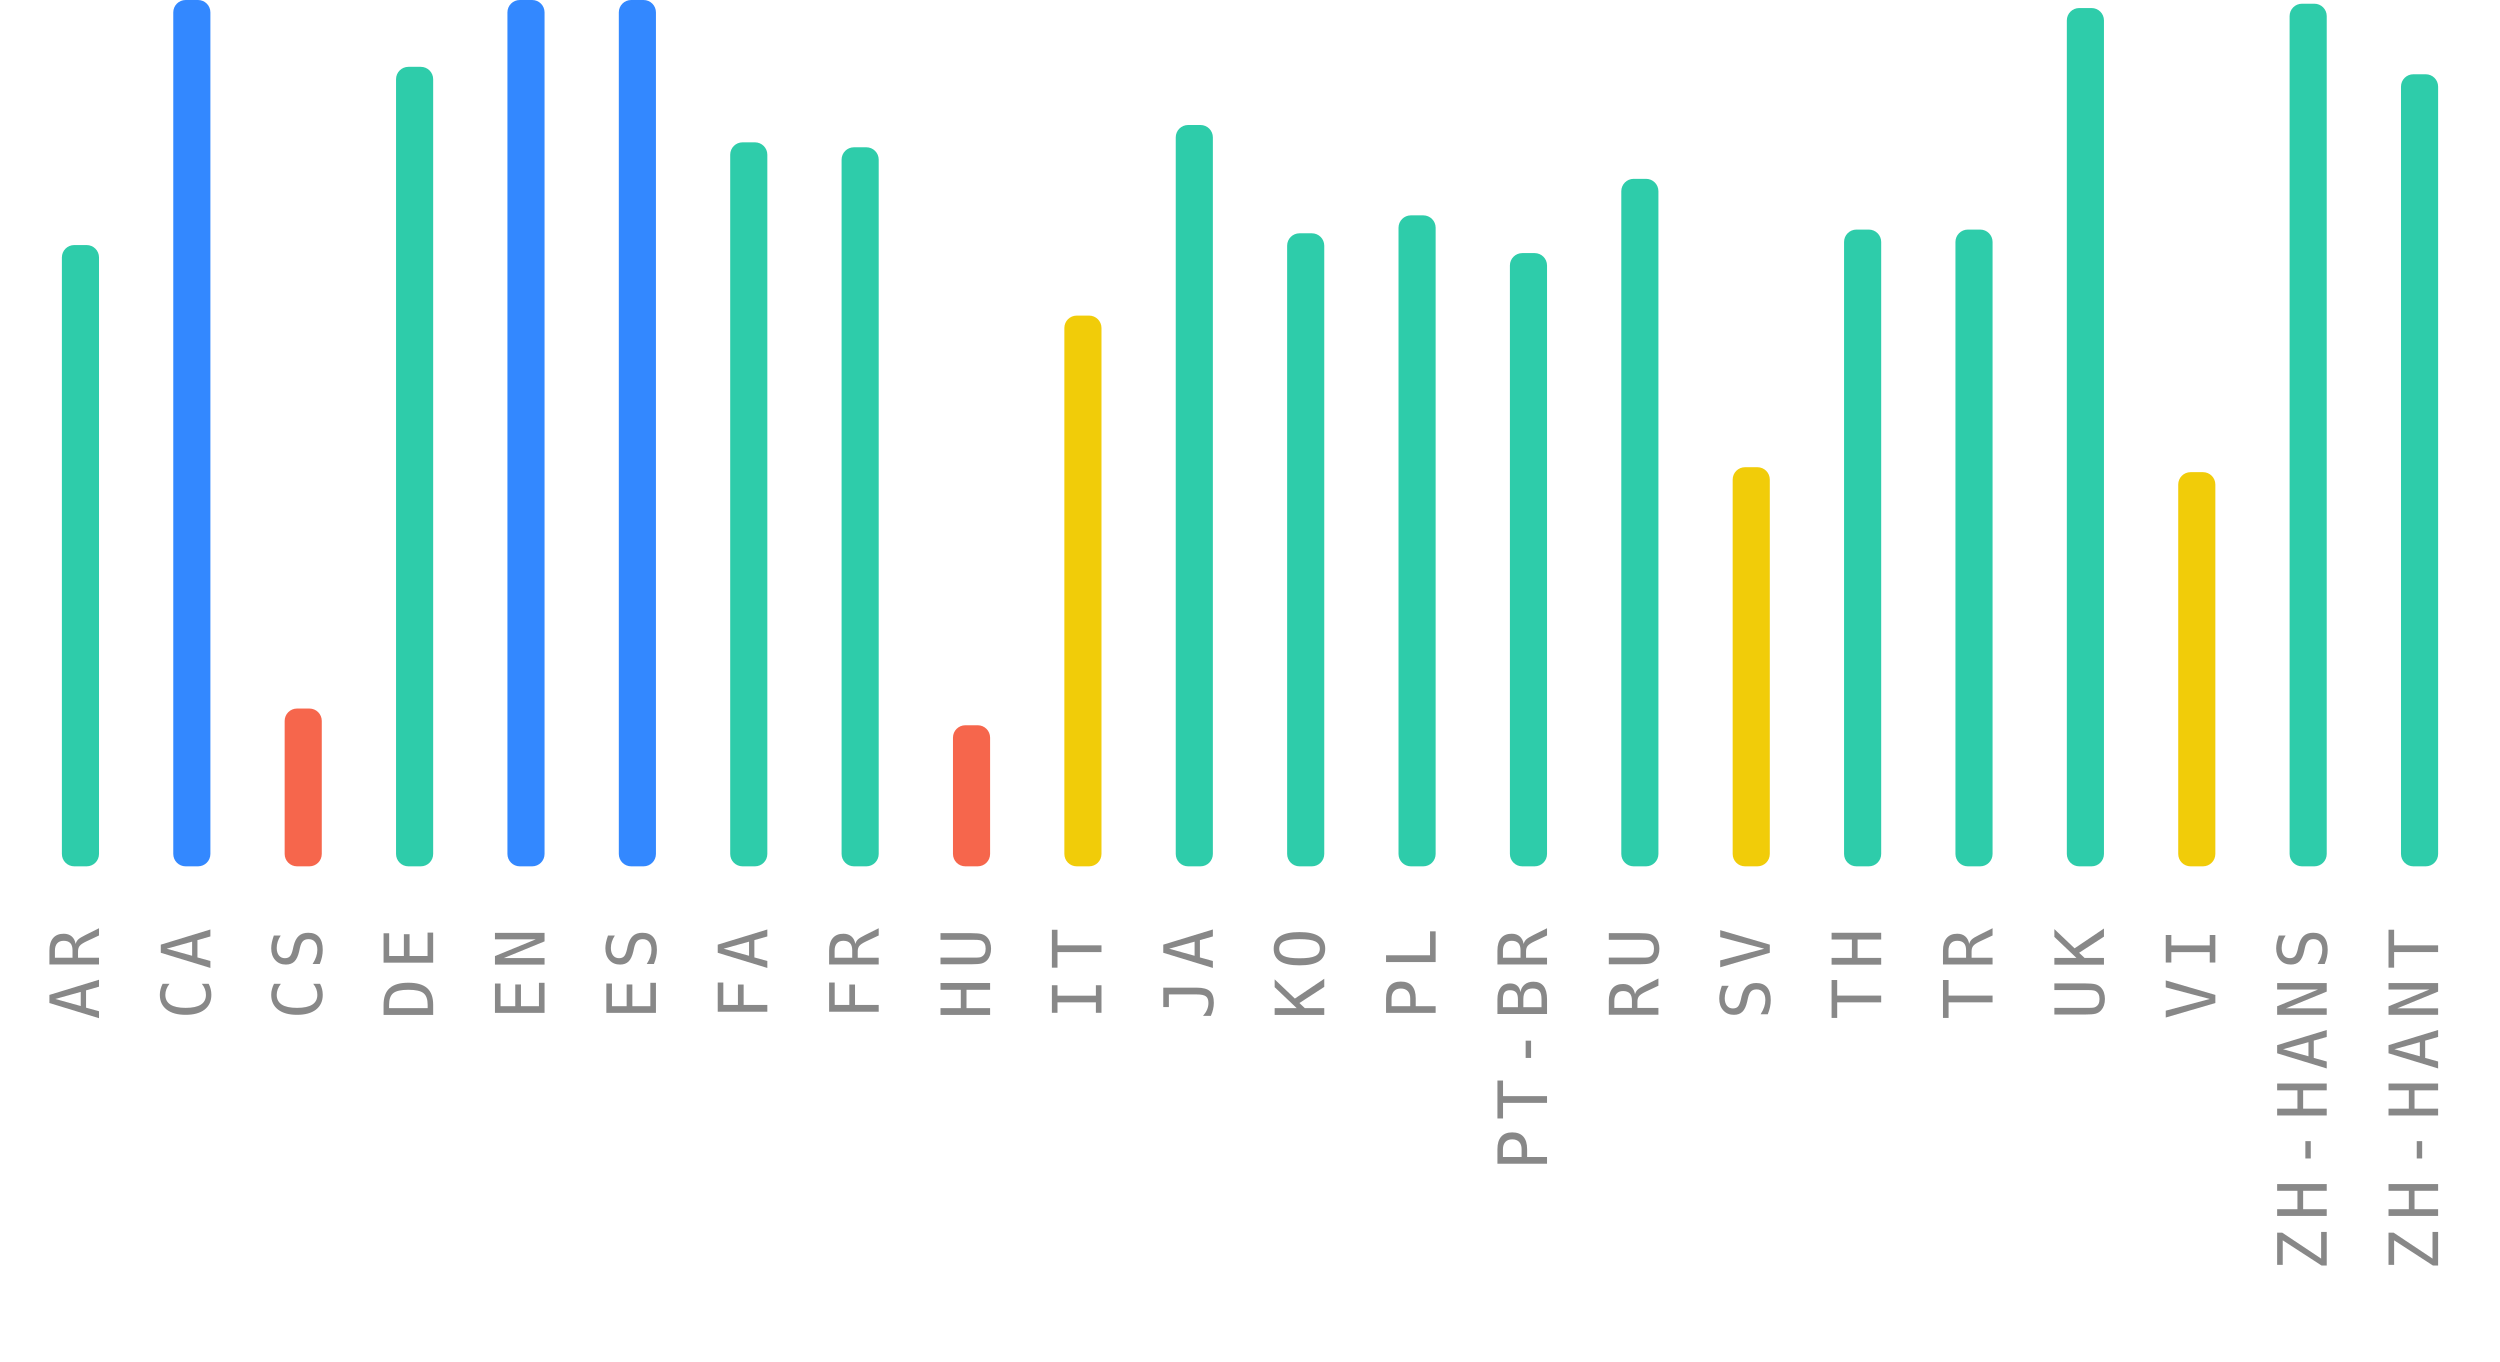
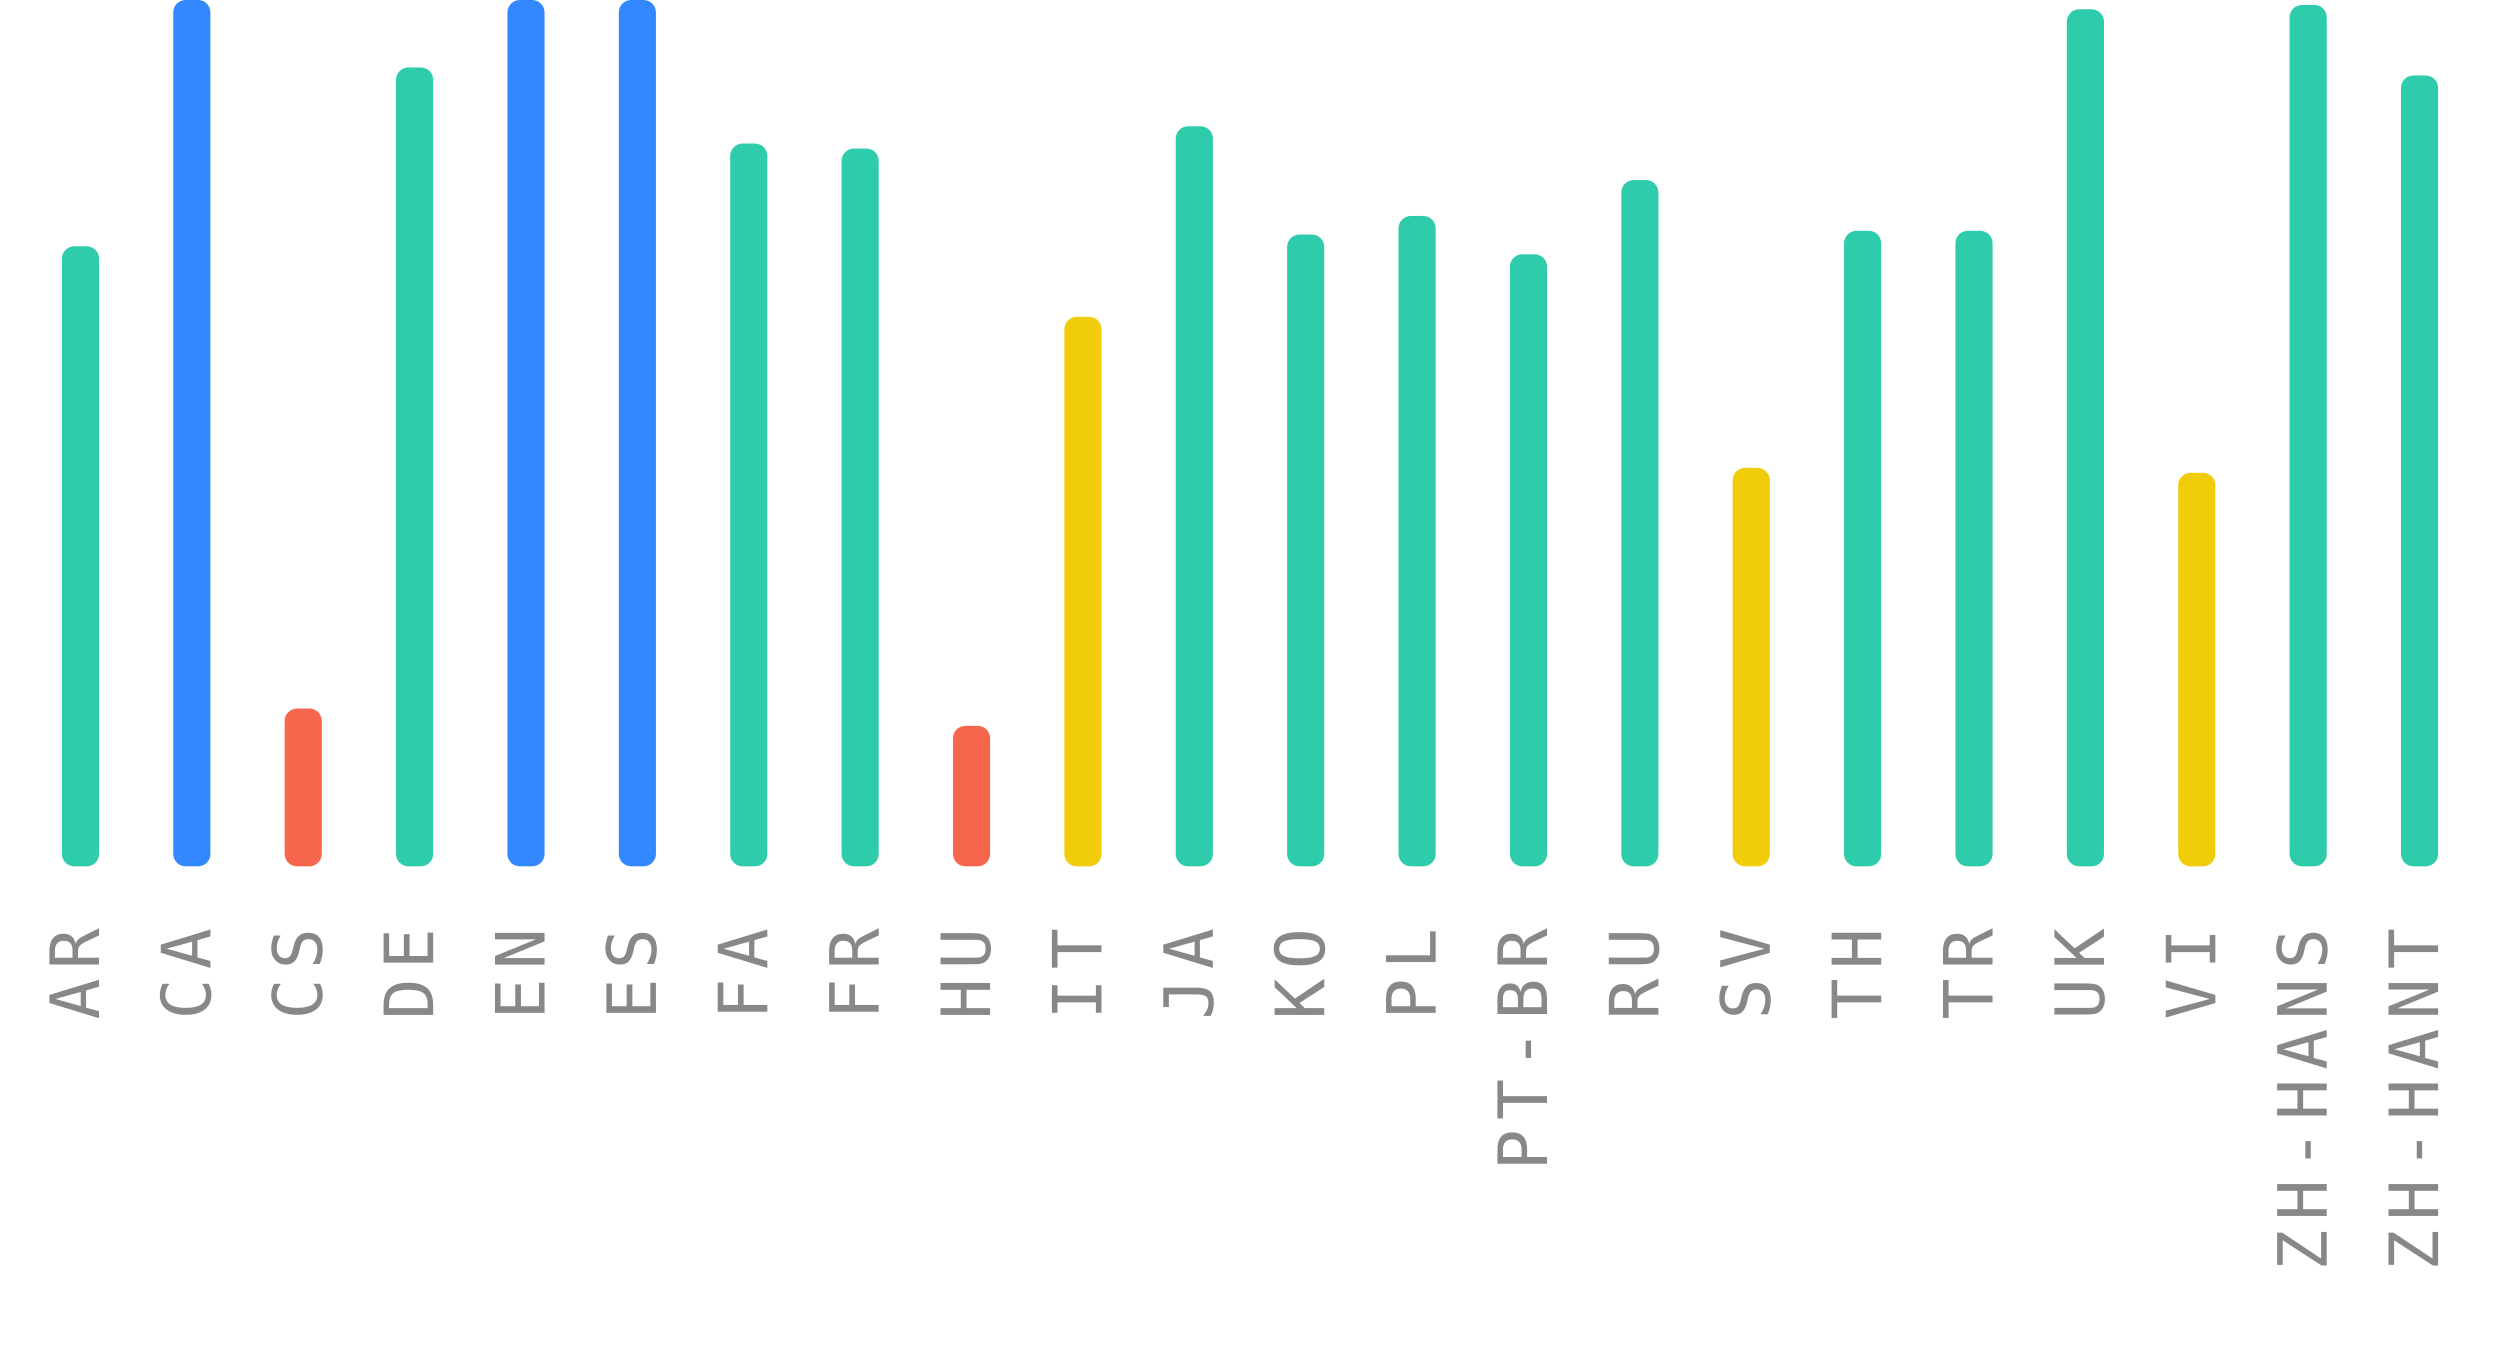
<svg xmlns="http://www.w3.org/2000/svg" width="404" height="220">
  <g>
    <text style="font-size: 11px; font-family: monospace; letter-spacing: 1.5px; fill: #888; text-anchor: end;" x="-150" y="16" transform="rotate(-90)">AR</text>
-     <rect style="fill: #2eccaa;" height="100.4" width="6" rx="2" y="39.6" x="10" />
+     <rect style="fill: #2eccaa;" height="100.2" width="6" rx="2" y="39.8" x="10" />
    <text style="font-size: 11px; font-family: monospace; letter-spacing: 1.5px; fill: #888; text-anchor: end;" x="-150" y="34" transform="rotate(-90)">CA</text>
    <rect style="fill: #3388ff;" height="140" width="6" rx="2" y="0" x="28" />
    <text style="font-size: 11px; font-family: monospace; letter-spacing: 1.5px; fill: #888; text-anchor: end;" x="-150" y="52" transform="rotate(-90)">CS</text>
    <rect style="fill: #f6664c;" height="25.5" width="6" rx="2" y="114.5" x="46" />
    <text style="font-size: 11px; font-family: monospace; letter-spacing: 1.5px; fill: #888; text-anchor: end;" x="-150" y="70" transform="rotate(-90)">DE</text>
-     <rect style="fill: #2eccaa;" height="129.2" width="6" rx="2" y="10.8" x="64" />
+     <rect style="fill: #2eccaa;" height="129.1" width="6" rx="2" y="10.9" x="64" />
    <text style="font-size: 11px; font-family: monospace; letter-spacing: 1.5px; fill: #888; text-anchor: end;" x="-150" y="88" transform="rotate(-90)">EN</text>
    <rect style="fill: #3388ff;" height="140" width="6" rx="2" y="0" x="82" />
    <text style="font-size: 11px; font-family: monospace; letter-spacing: 1.5px; fill: #888; text-anchor: end;" x="-150" y="106" transform="rotate(-90)">ES</text>
    <rect style="fill: #3388ff;" height="140" width="6" rx="2" y="0" x="100" />
    <text style="font-size: 11px; font-family: monospace; letter-spacing: 1.5px; fill: #888; text-anchor: end;" x="-150" y="124" transform="rotate(-90)">FA</text>
-     <rect style="fill: #2eccaa;" height="117" width="6" rx="2" y="23" x="118" />
+     <rect style="fill: #2eccaa;" height="116.8" width="6" rx="2" y="23.2" x="118" />
    <text style="font-size: 11px; font-family: monospace; letter-spacing: 1.5px; fill: #888; text-anchor: end;" x="-150" y="142" transform="rotate(-90)">FR</text>
-     <rect style="fill: #2eccaa;" height="116.2" width="6" rx="2" y="23.8" x="136" />
+     <rect style="fill: #2eccaa;" height="116" width="6" rx="2" y="24" x="136" />
    <text style="font-size: 11px; font-family: monospace; letter-spacing: 1.5px; fill: #888; text-anchor: end;" x="-150" y="160" transform="rotate(-90)">HU</text>
-     <rect style="fill: #f6664c;" height="22.8" width="6" rx="2" y="117.2" x="154" />
+     <rect style="fill: #f6664c;" height="22.7" width="6" rx="2" y="117.3" x="154" />
    <text style="font-size: 11px; font-family: monospace; letter-spacing: 1.5px; fill: #888; text-anchor: end;" x="-150" y="178" transform="rotate(-90)">IT</text>
-     <rect style="fill: #f1cc09;" height="89" width="6" rx="2" y="51" x="172" />
+     <rect style="fill: #f1cc09;" height="88.8" width="6" rx="2" y="51.2" x="172" />
    <text style="font-size: 11px; font-family: monospace; letter-spacing: 1.5px; fill: #888; text-anchor: end;" x="-150" y="196" transform="rotate(-90)">JA</text>
-     <rect style="fill: #2eccaa;" height="119.8" width="6" rx="2" y="20.2" x="190" />
+     <rect style="fill: #2eccaa;" height="119.6" width="6" rx="2" y="20.4" x="190" />
    <text style="font-size: 11px; font-family: monospace; letter-spacing: 1.5px; fill: #888; text-anchor: end;" x="-150" y="214" transform="rotate(-90)">KO</text>
-     <rect style="fill: #2eccaa;" height="102.3" width="6" rx="2" y="37.7" x="208" />
+     <rect style="fill: #2eccaa;" height="102.1" width="6" rx="2" y="37.9" x="208" />
    <text style="font-size: 11px; font-family: monospace; letter-spacing: 1.5px; fill: #888; text-anchor: end;" x="-150" y="232" transform="rotate(-90)">PL</text>
-     <rect style="fill: #2eccaa;" height="105.2" width="6" rx="2" y="34.8" x="226" />
+     <rect style="fill: #2eccaa;" height="105.1" width="6" rx="2" y="34.9" x="226" />
    <text style="font-size: 11px; font-family: monospace; letter-spacing: 1.5px; fill: #888; text-anchor: end;" x="-150" y="250" transform="rotate(-90)">PT-BR</text>
-     <rect style="fill: #2eccaa;" height="99.1" width="6" rx="2" y="40.9" x="244" />
+     <rect style="fill: #2eccaa;" height="98.9" width="6" rx="2" y="41.1" x="244" />
    <text style="font-size: 11px; font-family: monospace; letter-spacing: 1.5px; fill: #888; text-anchor: end;" x="-150" y="268" transform="rotate(-90)">RU</text>
-     <rect style="fill: #2eccaa;" height="111.1" width="6" rx="2" y="28.9" x="262" />
+     <rect style="fill: #2eccaa;" height="110.9" width="6" rx="2" y="29.1" x="262" />
    <text style="font-size: 11px; font-family: monospace; letter-spacing: 1.5px; fill: #888; text-anchor: end;" x="-150" y="286" transform="rotate(-90)">SV</text>
-     <rect style="fill: #f1cc09;" height="64.5" width="6" rx="2" y="75.5" x="280" />
+     <rect style="fill: #f1cc09;" height="64.4" width="6" rx="2" y="75.6" x="280" />
    <text style="font-size: 11px; font-family: monospace; letter-spacing: 1.5px; fill: #888; text-anchor: end;" x="-150" y="304" transform="rotate(-90)">TH</text>
-     <rect style="fill: #2eccaa;" height="102.9" width="6" rx="2" y="37.1" x="298" />
+     <rect style="fill: #2eccaa;" height="102.7" width="6" rx="2" y="37.3" x="298" />
    <text style="font-size: 11px; font-family: monospace; letter-spacing: 1.5px; fill: #888; text-anchor: end;" x="-150" y="322" transform="rotate(-90)">TR</text>
-     <rect style="fill: #2eccaa;" height="102.9" width="6" rx="2" y="37.1" x="316" />
+     <rect style="fill: #2eccaa;" height="102.7" width="6" rx="2" y="37.3" x="316" />
    <text style="font-size: 11px; font-family: monospace; letter-spacing: 1.5px; fill: #888; text-anchor: end;" x="-150" y="340" transform="rotate(-90)">UK</text>
-     <rect style="fill: #2eccaa;" height="138.7" width="6" rx="2" y="1.3" x="334" />
+     <rect style="fill: #2eccaa;" height="138.5" width="6" rx="2" y="1.5" x="334" />
    <text style="font-size: 11px; font-family: monospace; letter-spacing: 1.5px; fill: #888; text-anchor: end;" x="-150" y="358" transform="rotate(-90)">VI</text>
-     <rect style="fill: #f1cc09;" height="63.7" width="6" rx="2" y="76.3" x="352" />
+     <rect style="fill: #f1cc09;" height="63.6" width="6" rx="2" y="76.4" x="352" />
    <text style="font-size: 11px; font-family: monospace; letter-spacing: 1.5px; fill: #888; text-anchor: end;" x="-150" y="376" transform="rotate(-90)">ZH-HANS</text>
-     <rect style="fill: #2eccaa;" height="139.4" width="6" rx="2" y="0.6" x="370" />
+     <rect style="fill: #2eccaa;" height="139.2" width="6" rx="2" y="0.8" x="370" />
    <text style="font-size: 11px; font-family: monospace; letter-spacing: 1.5px; fill: #888; text-anchor: end;" x="-150" y="394" transform="rotate(-90)">ZH-HANT</text>
-     <rect style="fill: #2eccaa;" height="128" width="6" rx="2" y="12" x="388" />
+     <rect style="fill: #2eccaa;" height="127.8" width="6" rx="2" y="12.2" x="388" />
  </g>
</svg>
